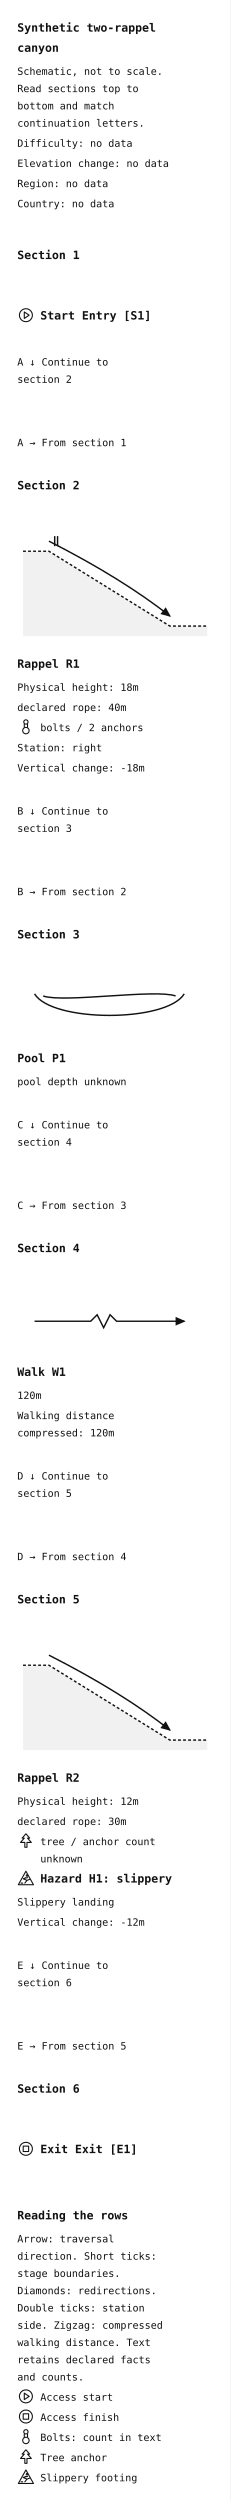
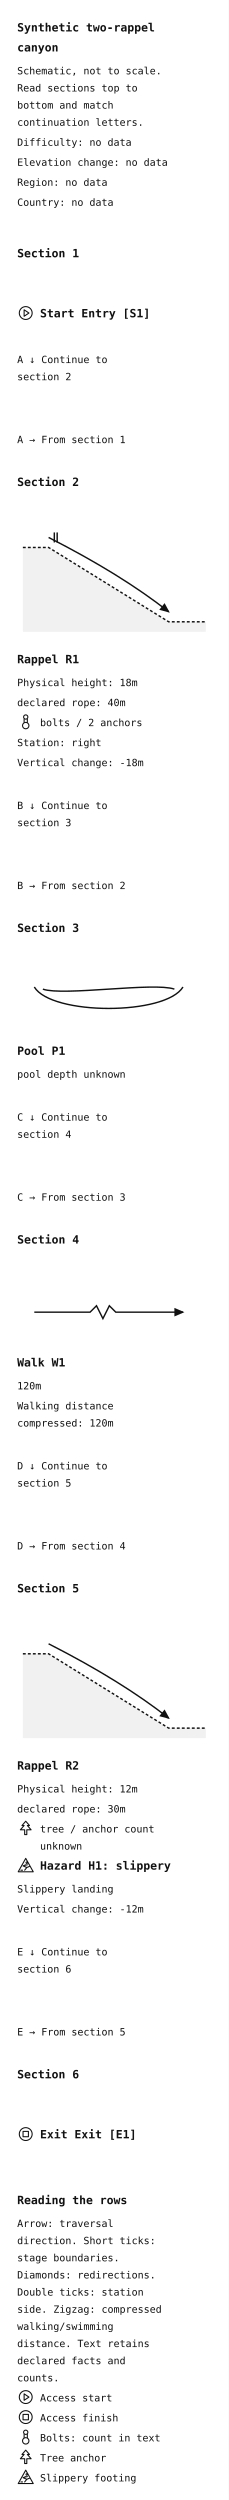
- <svg xmlns="http://www.w3.org/2000/svg" role="img" lang="en" xml:lang="en" aria-labelledby="monochrome-320-title" aria-describedby="monochrome-320-description" viewBox="0 0 320 3474" width="320" height="3474" style="max-width: none; min-width: 320px; height: auto;" data-vrl-flow="rows">
+ <svg xmlns="http://www.w3.org/2000/svg" role="img" lang="en" xml:lang="en" aria-labelledby="monochrome-320-title" aria-describedby="monochrome-320-description" viewBox="0 0 320 3498" width="320" height="3498" style="max-width: none; min-width: 320px; height: auto;" data-vrl-flow="rows">
  <defs>
    <marker id="monochrome-320-arrow" markerWidth="8" markerHeight="8" refX="6" refY="3" orient="auto" markerUnits="strokeWidth">
      <path d="M0,0 L0,6 L7,3 z" fill="#111111" />
    </marker>
  </defs>
-   <rect x="0" y="0" width="320" height="3474" fill="#ffffff" />
+   <rect x="0" y="0" width="320" height="3498" fill="#ffffff" />
  <text x="24" y="44" font-family="ui-monospace, monospace" font-size="16" font-weight="700" fill="#111111" xml:space="preserve">Synthetic two-rappel </text>
  <text x="24" y="72" font-family="ui-monospace, monospace" font-size="16" font-weight="700" fill="#111111" xml:space="preserve">canyon</text>
  <text x="24" y="104" font-family="ui-monospace, monospace" font-size="14" font-weight="400" fill="#111111" xml:space="preserve">Schematic, not to scale. </text>
  <text x="24" y="128" font-family="ui-monospace, monospace" font-size="14" font-weight="400" fill="#111111" xml:space="preserve">Read sections top to </text>
  <text x="24" y="152" font-family="ui-monospace, monospace" font-size="14" font-weight="400" fill="#111111" xml:space="preserve">bottom and match </text>
  <text x="24" y="176" font-family="ui-monospace, monospace" font-size="14" font-weight="400" fill="#111111" xml:space="preserve">continuation letters.</text>
  <text x="24" y="204" font-family="ui-monospace, monospace" font-size="14" font-weight="400" fill="#111111" xml:space="preserve">Difficulty: no data</text>
  <text x="24" y="232" font-family="ui-monospace, monospace" font-size="14" font-weight="400" fill="#111111" xml:space="preserve">Elevation change: no data</text>
  <text x="24" y="260" font-family="ui-monospace, monospace" font-size="14" font-weight="400" fill="#111111" xml:space="preserve">Region: no data</text>
  <text x="24" y="288" font-family="ui-monospace, monospace" font-size="14" font-weight="400" fill="#111111" xml:space="preserve">Country: no data</text>
  <g class="vrl-row" data-section="1" data-elements="0">
    <text x="24" y="360" font-family="ui-monospace, monospace" font-size="16" font-weight="700" fill="#111111" xml:space="preserve">Section 1</text>
    <text x="56" y="444" font-family="ui-monospace, monospace" font-size="16" font-weight="700" fill="#111111" xml:space="preserve" data-element="0">Start Entry [S1]</text>
    <g class="vrl-annotation-icon" data-vrl-icon="start" aria-hidden="true" focusable="false" transform="translate(24 426) scale(0.75)" color="#111111">
      <g fill="none" stroke="currentColor" stroke-width="2" stroke-linecap="round" stroke-linejoin="round">
        <path d="M 4 16 a 12 12 0 1 0 24 0 a 12 12 0 1 0 -24 0" />
        <path d="M 13 10 22 16 13 22 Z" />
      </g>
    </g>
    <g class="vrl-continuation" data-code="A" data-role="out" data-section="2">
      <text x="24" y="508" font-family="ui-monospace, monospace" font-size="14" font-weight="400" fill="#111111" xml:space="preserve">A ↓ Continue to </text>
      <text x="24" y="532" font-family="ui-monospace, monospace" font-size="14" font-weight="400" fill="#111111" xml:space="preserve">section 2</text>
    </g>
  </g>
  <g class="vrl-row" data-section="2" data-elements="1">
    <g class="vrl-continuation" data-code="A" data-role="in" data-section="1">
      <text x="24" y="620" font-family="ui-monospace, monospace" font-size="14" font-weight="400" fill="#111111" xml:space="preserve">A → From section 1</text>
    </g>
    <text x="24" y="680" font-family="ui-monospace, monospace" font-size="16" font-weight="700" fill="#111111" xml:space="preserve">Section 2</text>
    <path class="vrl-row-wash" d="M 32 766 L 68 766 L 236 870 L 288 870 L 288 884 L 32 884 Z" fill="#dddddd" fill-opacity="0.4" stroke="none" stroke-width="2" />
    <path class="vrl-row-contour" d="M 32 766 L 68 766 L 236 870 L 288 870" fill="none" fill-opacity="0.4" stroke="#111111" stroke-width="2" stroke-dasharray="4 3" />
    <path class="vrl-row-technical" d="M 68 752 C 136 786.667 192 821.333 236 856" fill="none" fill-opacity="0.4" stroke="#111111" stroke-width="2" marker-end="url(#monochrome-320-arrow)" />
    <path class="vrl-row-station" d="M 76 745 L 76 759" fill="none" fill-opacity="0.4" stroke="#111111" stroke-width="2" />
    <path class="vrl-row-station" d="M 80 745 L 80 759" fill="none" fill-opacity="0.4" stroke="#111111" stroke-width="2" />
    <text x="24" y="928" font-family="ui-monospace, monospace" font-size="16" font-weight="700" fill="#111111" xml:space="preserve" data-element="1">Rappel R1</text>
    <text x="24" y="960" font-family="ui-monospace, monospace" font-size="14" font-weight="400" fill="#111111" xml:space="preserve" data-element="1">Physical height: 18m</text>
    <text x="24" y="988" font-family="ui-monospace, monospace" font-size="14" font-weight="400" fill="#111111" xml:space="preserve" data-element="1">declared rope: 40m</text>
    <text x="56" y="1016" font-family="ui-monospace, monospace" font-size="14" font-weight="400" fill="#111111" xml:space="preserve" data-element="1">bolts / 2 anchors</text>
    <text x="24" y="1044" font-family="ui-monospace, monospace" font-size="14" font-weight="400" fill="#111111" xml:space="preserve" data-element="1">Station: right</text>
    <text x="24" y="1072" font-family="ui-monospace, monospace" font-size="14" font-weight="400" fill="#111111" xml:space="preserve" data-element="1">Vertical change: -18m</text>
    <g class="vrl-annotation-icon" data-vrl-icon="bolt" aria-hidden="true" focusable="false" transform="translate(24 998) scale(0.75)" color="#111111">
      <g fill="none" stroke="currentColor" stroke-width="2" stroke-linecap="round" stroke-linejoin="round">
        <path d="M 12 7 a 4 4 0 1 0 8 0 a 4 4 0 1 0 -8 0" />
        <path d="M 10 23 a 6 6 0 1 0 12 0 a 6 6 0 1 0 -12 0" />
        <path d="M 13 11 v 6 M 19 11 v 6" />
      </g>
    </g>
    <g class="vrl-continuation" data-code="B" data-role="out" data-section="3">
      <text x="24" y="1132" font-family="ui-monospace, monospace" font-size="14" font-weight="400" fill="#111111" xml:space="preserve">B ↓ Continue to </text>
      <text x="24" y="1156" font-family="ui-monospace, monospace" font-size="14" font-weight="400" fill="#111111" xml:space="preserve">section 3</text>
    </g>
  </g>
  <g class="vrl-row" data-section="3" data-elements="2">
    <g class="vrl-continuation" data-code="B" data-role="in" data-section="2">
      <text x="24" y="1244" font-family="ui-monospace, monospace" font-size="14" font-weight="400" fill="#111111" xml:space="preserve">B → From section 2</text>
    </g>
    <text x="24" y="1304" font-family="ui-monospace, monospace" font-size="16" font-weight="700" fill="#111111" xml:space="preserve">Section 3</text>
    <path class="vrl-row-pool" d="M 48 1381 C 72 1421 232 1421 256 1381" fill="none" fill-opacity="0.4" stroke="#111111" stroke-width="2" />
    <path class="vrl-row-water" d="M 60 1384 C 88 1394 216 1374 244 1384" fill="none" fill-opacity="0.4" stroke="#111111" stroke-width="2" />
    <text x="24" y="1476" font-family="ui-monospace, monospace" font-size="16" font-weight="700" fill="#111111" xml:space="preserve" data-element="2">Pool P1</text>
    <text x="24" y="1508" font-family="ui-monospace, monospace" font-size="14" font-weight="400" fill="#111111" xml:space="preserve" data-element="2">pool depth unknown</text>
    <g class="vrl-continuation" data-code="C" data-role="out" data-section="4">
      <text x="24" y="1568" font-family="ui-monospace, monospace" font-size="14" font-weight="400" fill="#111111" xml:space="preserve">C ↓ Continue to </text>
      <text x="24" y="1592" font-family="ui-monospace, monospace" font-size="14" font-weight="400" fill="#111111" xml:space="preserve">section 4</text>
    </g>
  </g>
  <g class="vrl-row" data-section="4" data-elements="3">
    <g class="vrl-continuation" data-code="C" data-role="in" data-section="3">
      <text x="24" y="1680" font-family="ui-monospace, monospace" font-size="14" font-weight="400" fill="#111111" xml:space="preserve">C → From section 3</text>
    </g>
    <text x="24" y="1740" font-family="ui-monospace, monospace" font-size="16" font-weight="700" fill="#111111" xml:space="preserve">Section 4</text>
    <path class="vrl-row-distance-break" d="M 48 1836 L 126 1836 L 135 1827 L 144 1845 L 153 1827 L 162 1836 L 256 1836" fill="none" fill-opacity="0.4" stroke="#111111" stroke-width="2" marker-end="url(#monochrome-320-arrow)" />
    <text x="24" y="1912" font-family="ui-monospace, monospace" font-size="16" font-weight="700" fill="#111111" xml:space="preserve" data-element="3">Walk W1</text>
    <text x="24" y="1944" font-family="ui-monospace, monospace" font-size="14" font-weight="400" fill="#111111" xml:space="preserve" data-element="3">120m</text>
    <text x="24" y="1972" font-family="ui-monospace, monospace" font-size="14" font-weight="400" fill="#111111" xml:space="preserve" data-element="3">Walking distance </text>
    <text x="24" y="1996" font-family="ui-monospace, monospace" font-size="14" font-weight="400" fill="#111111" xml:space="preserve" data-element="3">compressed: 120m</text>
    <g class="vrl-continuation" data-code="D" data-role="out" data-section="5">
      <text x="24" y="2056" font-family="ui-monospace, monospace" font-size="14" font-weight="400" fill="#111111" xml:space="preserve">D ↓ Continue to </text>
      <text x="24" y="2080" font-family="ui-monospace, monospace" font-size="14" font-weight="400" fill="#111111" xml:space="preserve">section 5</text>
    </g>
  </g>
  <g class="vrl-row" data-section="5" data-elements="4,5">
    <g class="vrl-continuation" data-code="D" data-role="in" data-section="4">
      <text x="24" y="2168" font-family="ui-monospace, monospace" font-size="14" font-weight="400" fill="#111111" xml:space="preserve">D → From section 4</text>
    </g>
    <text x="24" y="2228" font-family="ui-monospace, monospace" font-size="16" font-weight="700" fill="#111111" xml:space="preserve">Section 5</text>
    <path class="vrl-row-wash" d="M 32 2314 L 68 2314 L 236 2418 L 288 2418 L 288 2432 L 32 2432 Z" fill="#dddddd" fill-opacity="0.4" stroke="none" stroke-width="2" />
    <path class="vrl-row-contour" d="M 32 2314 L 68 2314 L 236 2418 L 288 2418" fill="none" fill-opacity="0.4" stroke="#111111" stroke-width="2" stroke-dasharray="4 3" />
    <path class="vrl-row-technical" d="M 68 2300 C 136 2334.667 192 2369.333 236 2404" fill="none" fill-opacity="0.4" stroke="#111111" stroke-width="2" marker-end="url(#monochrome-320-arrow)" />
    <text x="24" y="2476" font-family="ui-monospace, monospace" font-size="16" font-weight="700" fill="#111111" xml:space="preserve" data-element="4">Rappel R2</text>
    <text x="24" y="2508" font-family="ui-monospace, monospace" font-size="14" font-weight="400" fill="#111111" xml:space="preserve" data-element="4">Physical height: 12m</text>
    <text x="24" y="2536" font-family="ui-monospace, monospace" font-size="14" font-weight="400" fill="#111111" xml:space="preserve" data-element="4">declared rope: 30m</text>
    <text x="56" y="2564" font-family="ui-monospace, monospace" font-size="14" font-weight="400" fill="#111111" xml:space="preserve" data-element="4">tree / anchor count </text>
    <text x="56" y="2588" font-family="ui-monospace, monospace" font-size="14" font-weight="400" fill="#111111" xml:space="preserve" data-element="4">unknown</text>
    <text x="56" y="2616" font-family="ui-monospace, monospace" font-size="16" font-weight="700" fill="#111111" xml:space="preserve" data-element="5">Hazard H1: slippery</text>
    <text x="24" y="2648" font-family="ui-monospace, monospace" font-size="14" font-weight="400" fill="#111111" xml:space="preserve" data-element="5">Slippery landing</text>
    <text x="24" y="2676" font-family="ui-monospace, monospace" font-size="14" font-weight="400" fill="#111111" xml:space="preserve" data-element="4">Vertical change: -12m</text>
    <g class="vrl-annotation-icon" data-vrl-icon="tree" aria-hidden="true" focusable="false" transform="translate(24 2546) scale(0.75)" color="#111111">
      <g fill="none" stroke="currentColor" stroke-width="2" stroke-linecap="round" stroke-linejoin="round">
        <path d="M 16 3 9 11 h 4 l -7 8 h 8 v 9 h 4 v -9 h 8 l -7 -8 h 4 Z" />
      </g>
    </g>
    <g class="vrl-annotation-icon" data-vrl-icon="slippery" aria-hidden="true" focusable="false" transform="translate(24 2598) scale(0.75)" color="#111111">
      <g fill="none" stroke="currentColor" stroke-width="2" stroke-linecap="round" stroke-linejoin="round">
        <path d="M 16 3 30 28 H 2 Z" />
        <path d="M 16.5 11 a 1.5 1.5 0 1 0 3 0 a 1.5 1.5 0 1 0 -3 0" />
        <path d="M 16 15 l -5 2 7 3 5 -2 M 18 20 l -4 5 M 14 16 l 5 -1 M 7 25 h 3" />
      </g>
    </g>
    <g class="vrl-continuation" data-code="E" data-role="out" data-section="6">
      <text x="24" y="2736" font-family="ui-monospace, monospace" font-size="14" font-weight="400" fill="#111111" xml:space="preserve">E ↓ Continue to </text>
      <text x="24" y="2760" font-family="ui-monospace, monospace" font-size="14" font-weight="400" fill="#111111" xml:space="preserve">section 6</text>
    </g>
  </g>
  <g class="vrl-row" data-section="6" data-elements="6">
    <g class="vrl-continuation" data-code="E" data-role="in" data-section="5">
      <text x="24" y="2848" font-family="ui-monospace, monospace" font-size="14" font-weight="400" fill="#111111" xml:space="preserve">E → From section 5</text>
    </g>
    <text x="24" y="2908" font-family="ui-monospace, monospace" font-size="16" font-weight="700" fill="#111111" xml:space="preserve">Section 6</text>
    <text x="56" y="2992" font-family="ui-monospace, monospace" font-size="16" font-weight="700" fill="#111111" xml:space="preserve" data-element="6">Exit Exit [E1]</text>
    <g class="vrl-annotation-icon" data-vrl-icon="finish" aria-hidden="true" focusable="false" transform="translate(24 2974) scale(0.75)" color="#111111">
      <g fill="none" stroke="currentColor" stroke-width="2" stroke-linecap="round" stroke-linejoin="round">
        <path d="M 4 16 a 12 12 0 1 0 24 0 a 12 12 0 1 0 -24 0" />
        <path d="M 11 11 h 10 v 10 H 11 Z" />
      </g>
    </g>
  </g>
  <text x="24" y="3084" font-family="ui-monospace, monospace" font-size="16" font-weight="700" fill="#111111" xml:space="preserve">Reading the rows</text>
  <text x="24" y="3116" font-family="ui-monospace, monospace" font-size="14" font-weight="400" fill="#111111" xml:space="preserve">Arrow: traversal </text>
  <text x="24" y="3140" font-family="ui-monospace, monospace" font-size="14" font-weight="400" fill="#111111" xml:space="preserve">direction. Short ticks: </text>
  <text x="24" y="3164" font-family="ui-monospace, monospace" font-size="14" font-weight="400" fill="#111111" xml:space="preserve">stage boundaries. </text>
  <text x="24" y="3188" font-family="ui-monospace, monospace" font-size="14" font-weight="400" fill="#111111" xml:space="preserve">Diamonds: redirections. </text>
  <text x="24" y="3212" font-family="ui-monospace, monospace" font-size="14" font-weight="400" fill="#111111" xml:space="preserve">Double ticks: station </text>
  <text x="24" y="3236" font-family="ui-monospace, monospace" font-size="14" font-weight="400" fill="#111111" xml:space="preserve">side. Zigzag: compressed </text>
-   <text x="24" y="3260" font-family="ui-monospace, monospace" font-size="14" font-weight="400" fill="#111111" xml:space="preserve">walking distance. Text </text>
-   <text x="24" y="3284" font-family="ui-monospace, monospace" font-size="14" font-weight="400" fill="#111111" xml:space="preserve">retains declared facts </text>
-   <text x="24" y="3308" font-family="ui-monospace, monospace" font-size="14" font-weight="400" fill="#111111" xml:space="preserve">and counts.</text>
-   <text x="56" y="3336" font-family="ui-monospace, monospace" font-size="14" font-weight="400" fill="#111111" xml:space="preserve">Access start</text>
-   <text x="56" y="3364" font-family="ui-monospace, monospace" font-size="14" font-weight="400" fill="#111111" xml:space="preserve">Access finish</text>
-   <text x="56" y="3392" font-family="ui-monospace, monospace" font-size="14" font-weight="400" fill="#111111" xml:space="preserve">Bolts: count in text</text>
-   <text x="56" y="3420" font-family="ui-monospace, monospace" font-size="14" font-weight="400" fill="#111111" xml:space="preserve">Tree anchor</text>
-   <text x="56" y="3448" font-family="ui-monospace, monospace" font-size="14" font-weight="400" fill="#111111" xml:space="preserve">Slippery footing</text>
-   <g class="vrl-annotation-icon" data-vrl-icon="start" aria-hidden="true" focusable="false" transform="translate(24 3318) scale(0.75)" color="#111111">
+   <text x="24" y="3260" font-family="ui-monospace, monospace" font-size="14" font-weight="400" fill="#111111" xml:space="preserve">walking/swimming </text>
+   <text x="24" y="3284" font-family="ui-monospace, monospace" font-size="14" font-weight="400" fill="#111111" xml:space="preserve">distance. Text retains </text>
+   <text x="24" y="3308" font-family="ui-monospace, monospace" font-size="14" font-weight="400" fill="#111111" xml:space="preserve">declared facts and </text>
+   <text x="24" y="3332" font-family="ui-monospace, monospace" font-size="14" font-weight="400" fill="#111111" xml:space="preserve">counts.</text>
+   <text x="56" y="3360" font-family="ui-monospace, monospace" font-size="14" font-weight="400" fill="#111111" xml:space="preserve">Access start</text>
+   <text x="56" y="3388" font-family="ui-monospace, monospace" font-size="14" font-weight="400" fill="#111111" xml:space="preserve">Access finish</text>
+   <text x="56" y="3416" font-family="ui-monospace, monospace" font-size="14" font-weight="400" fill="#111111" xml:space="preserve">Bolts: count in text</text>
+   <text x="56" y="3444" font-family="ui-monospace, monospace" font-size="14" font-weight="400" fill="#111111" xml:space="preserve">Tree anchor</text>
+   <text x="56" y="3472" font-family="ui-monospace, monospace" font-size="14" font-weight="400" fill="#111111" xml:space="preserve">Slippery footing</text>
+   <g class="vrl-annotation-icon" data-vrl-icon="start" aria-hidden="true" focusable="false" transform="translate(24 3342) scale(0.75)" color="#111111">
    <g fill="none" stroke="currentColor" stroke-width="2" stroke-linecap="round" stroke-linejoin="round">
      <path d="M 4 16 a 12 12 0 1 0 24 0 a 12 12 0 1 0 -24 0" />
      <path d="M 13 10 22 16 13 22 Z" />
    </g>
  </g>
-   <g class="vrl-annotation-icon" data-vrl-icon="finish" aria-hidden="true" focusable="false" transform="translate(24 3346) scale(0.75)" color="#111111">
+   <g class="vrl-annotation-icon" data-vrl-icon="finish" aria-hidden="true" focusable="false" transform="translate(24 3370) scale(0.75)" color="#111111">
    <g fill="none" stroke="currentColor" stroke-width="2" stroke-linecap="round" stroke-linejoin="round">
      <path d="M 4 16 a 12 12 0 1 0 24 0 a 12 12 0 1 0 -24 0" />
      <path d="M 11 11 h 10 v 10 H 11 Z" />
    </g>
  </g>
-   <g class="vrl-annotation-icon" data-vrl-icon="bolt" aria-hidden="true" focusable="false" transform="translate(24 3374) scale(0.75)" color="#111111">
+   <g class="vrl-annotation-icon" data-vrl-icon="bolt" aria-hidden="true" focusable="false" transform="translate(24 3398) scale(0.75)" color="#111111">
    <g fill="none" stroke="currentColor" stroke-width="2" stroke-linecap="round" stroke-linejoin="round">
      <path d="M 12 7 a 4 4 0 1 0 8 0 a 4 4 0 1 0 -8 0" />
      <path d="M 10 23 a 6 6 0 1 0 12 0 a 6 6 0 1 0 -12 0" />
      <path d="M 13 11 v 6 M 19 11 v 6" />
    </g>
  </g>
-   <g class="vrl-annotation-icon" data-vrl-icon="tree" aria-hidden="true" focusable="false" transform="translate(24 3402) scale(0.75)" color="#111111">
+   <g class="vrl-annotation-icon" data-vrl-icon="tree" aria-hidden="true" focusable="false" transform="translate(24 3426) scale(0.75)" color="#111111">
    <g fill="none" stroke="currentColor" stroke-width="2" stroke-linecap="round" stroke-linejoin="round">
      <path d="M 16 3 9 11 h 4 l -7 8 h 8 v 9 h 4 v -9 h 8 l -7 -8 h 4 Z" />
    </g>
  </g>
-   <g class="vrl-annotation-icon" data-vrl-icon="slippery" aria-hidden="true" focusable="false" transform="translate(24 3430) scale(0.75)" color="#111111">
+   <g class="vrl-annotation-icon" data-vrl-icon="slippery" aria-hidden="true" focusable="false" transform="translate(24 3454) scale(0.75)" color="#111111">
    <g fill="none" stroke="currentColor" stroke-width="2" stroke-linecap="round" stroke-linejoin="round">
      <path d="M 16 3 30 28 H 2 Z" />
      <path d="M 16.5 11 a 1.5 1.5 0 1 0 3 0 a 1.5 1.5 0 1 0 -3 0" />
      <path d="M 16 15 l -5 2 7 3 5 -2 M 18 20 l -4 5 M 14 16 l 5 -1 M 7 25 h 3" />
    </g>
  </g>
</svg>
